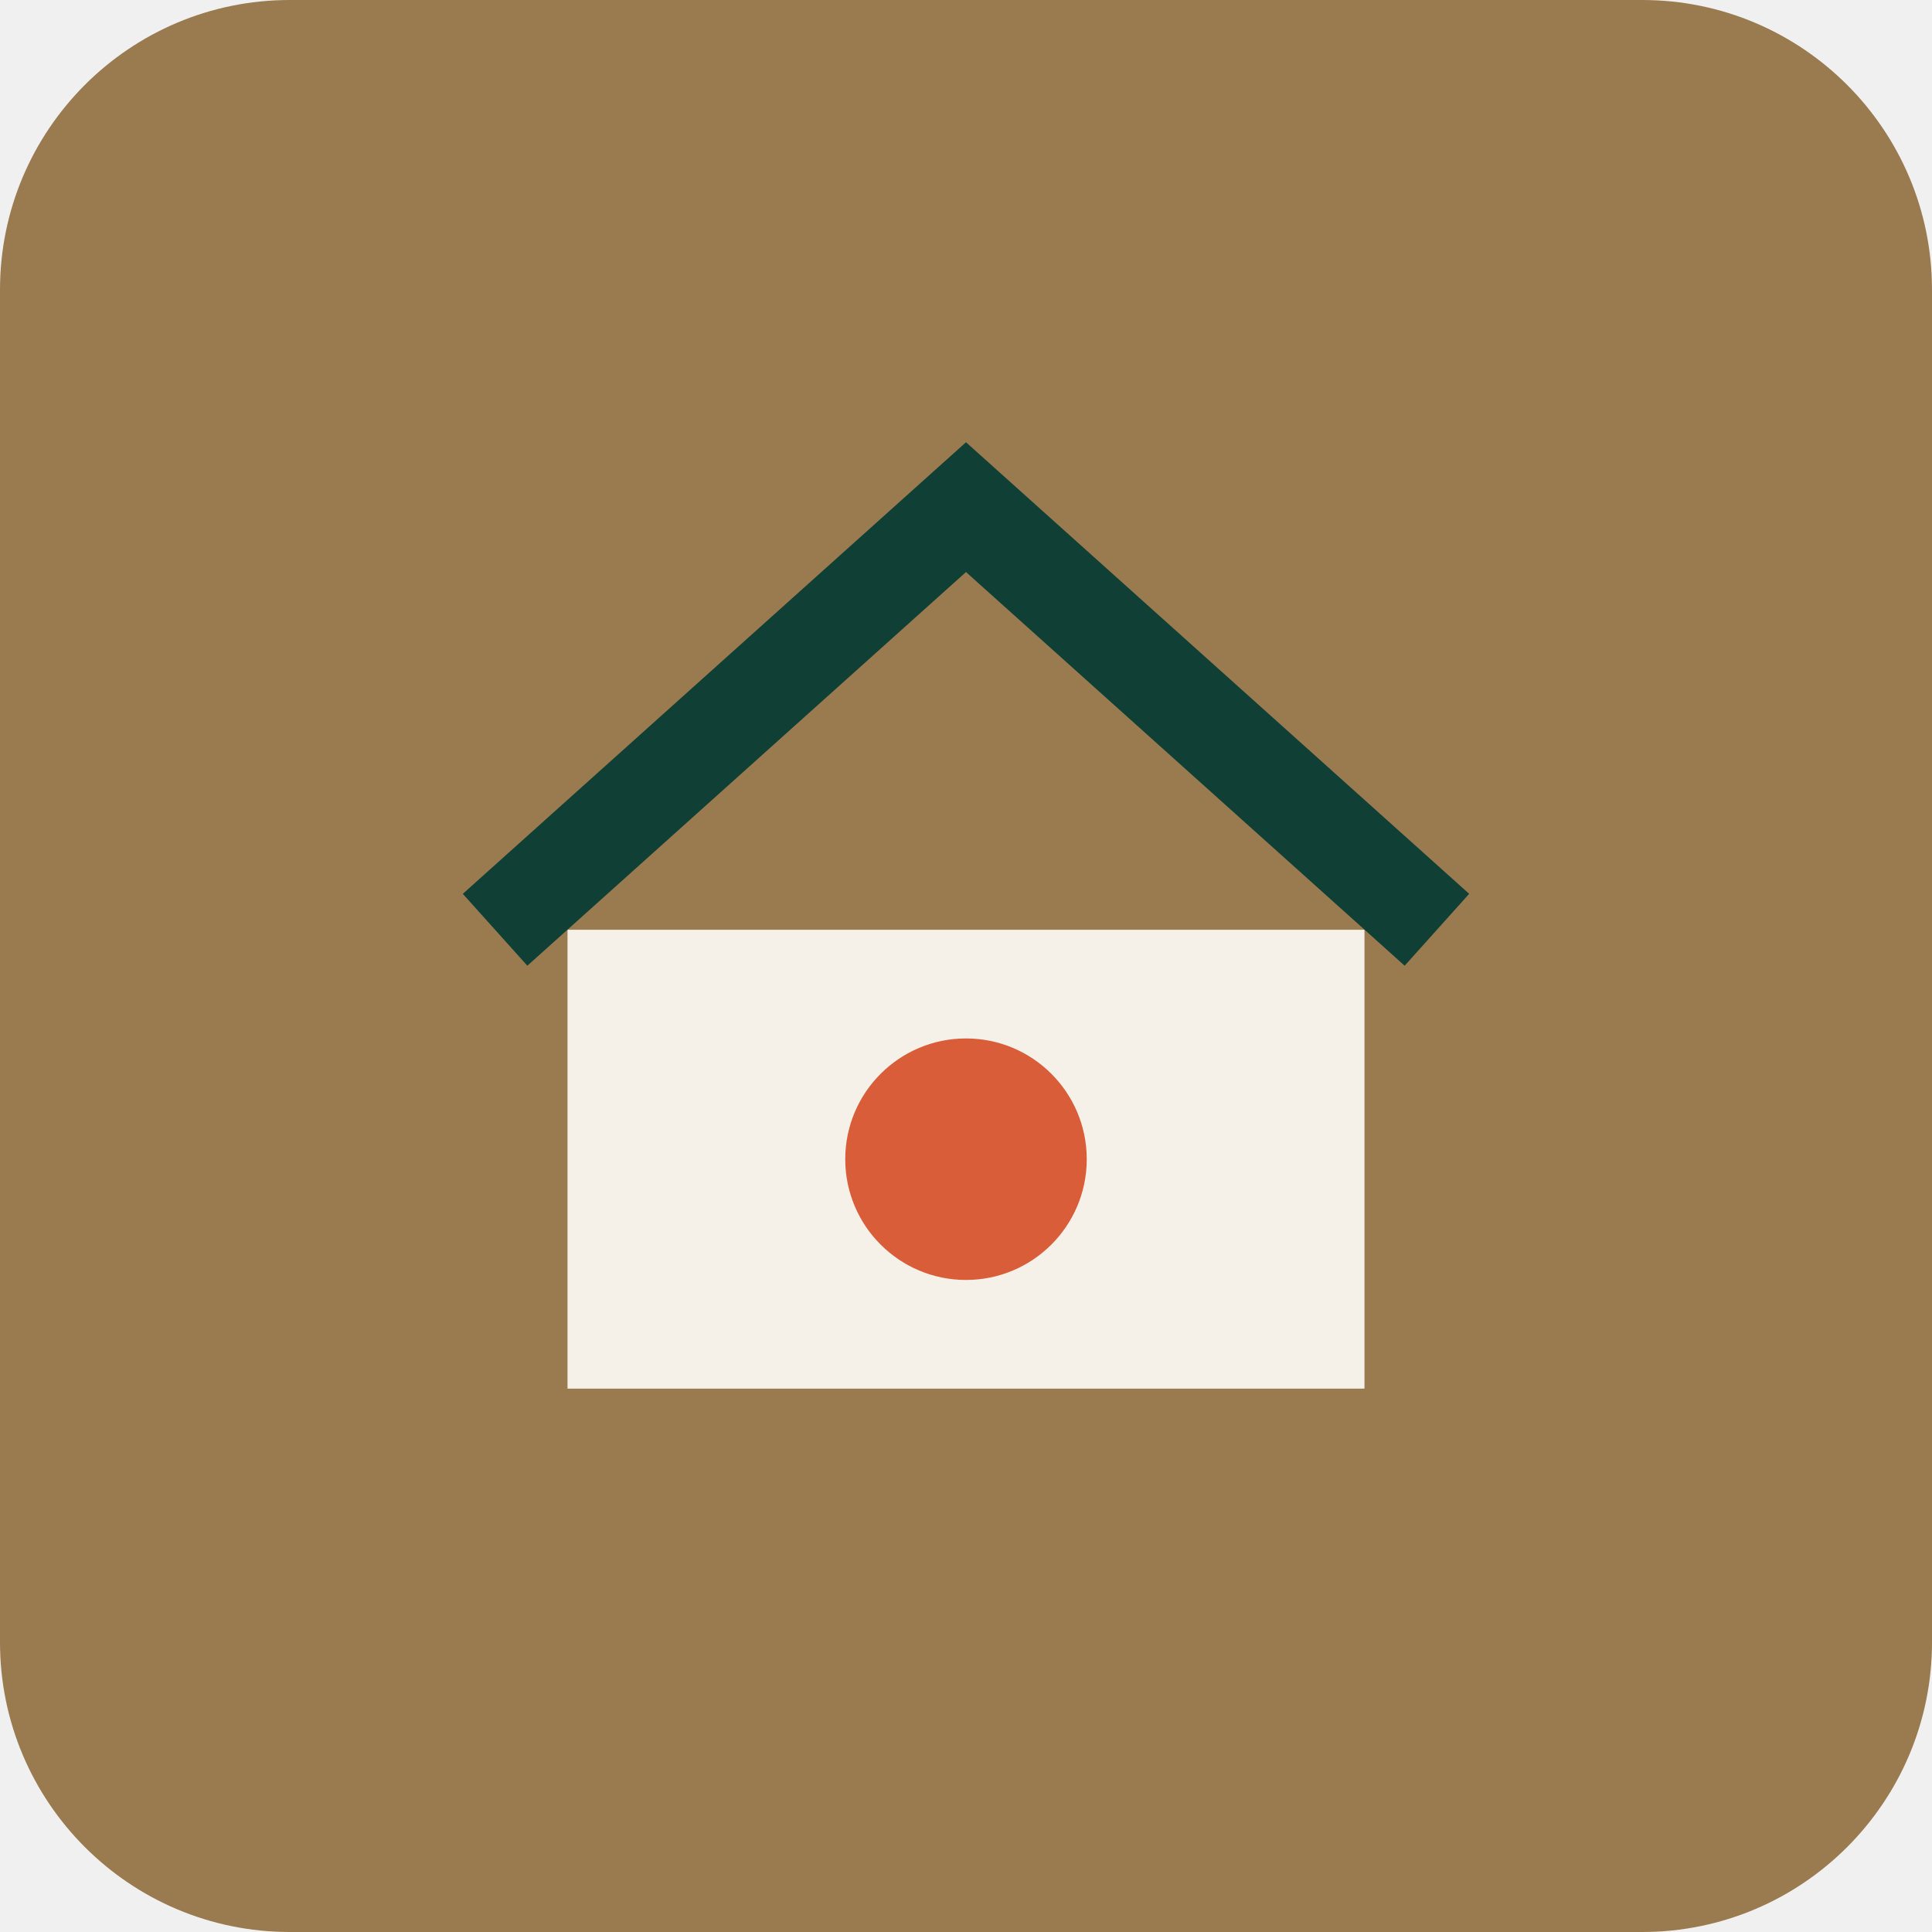
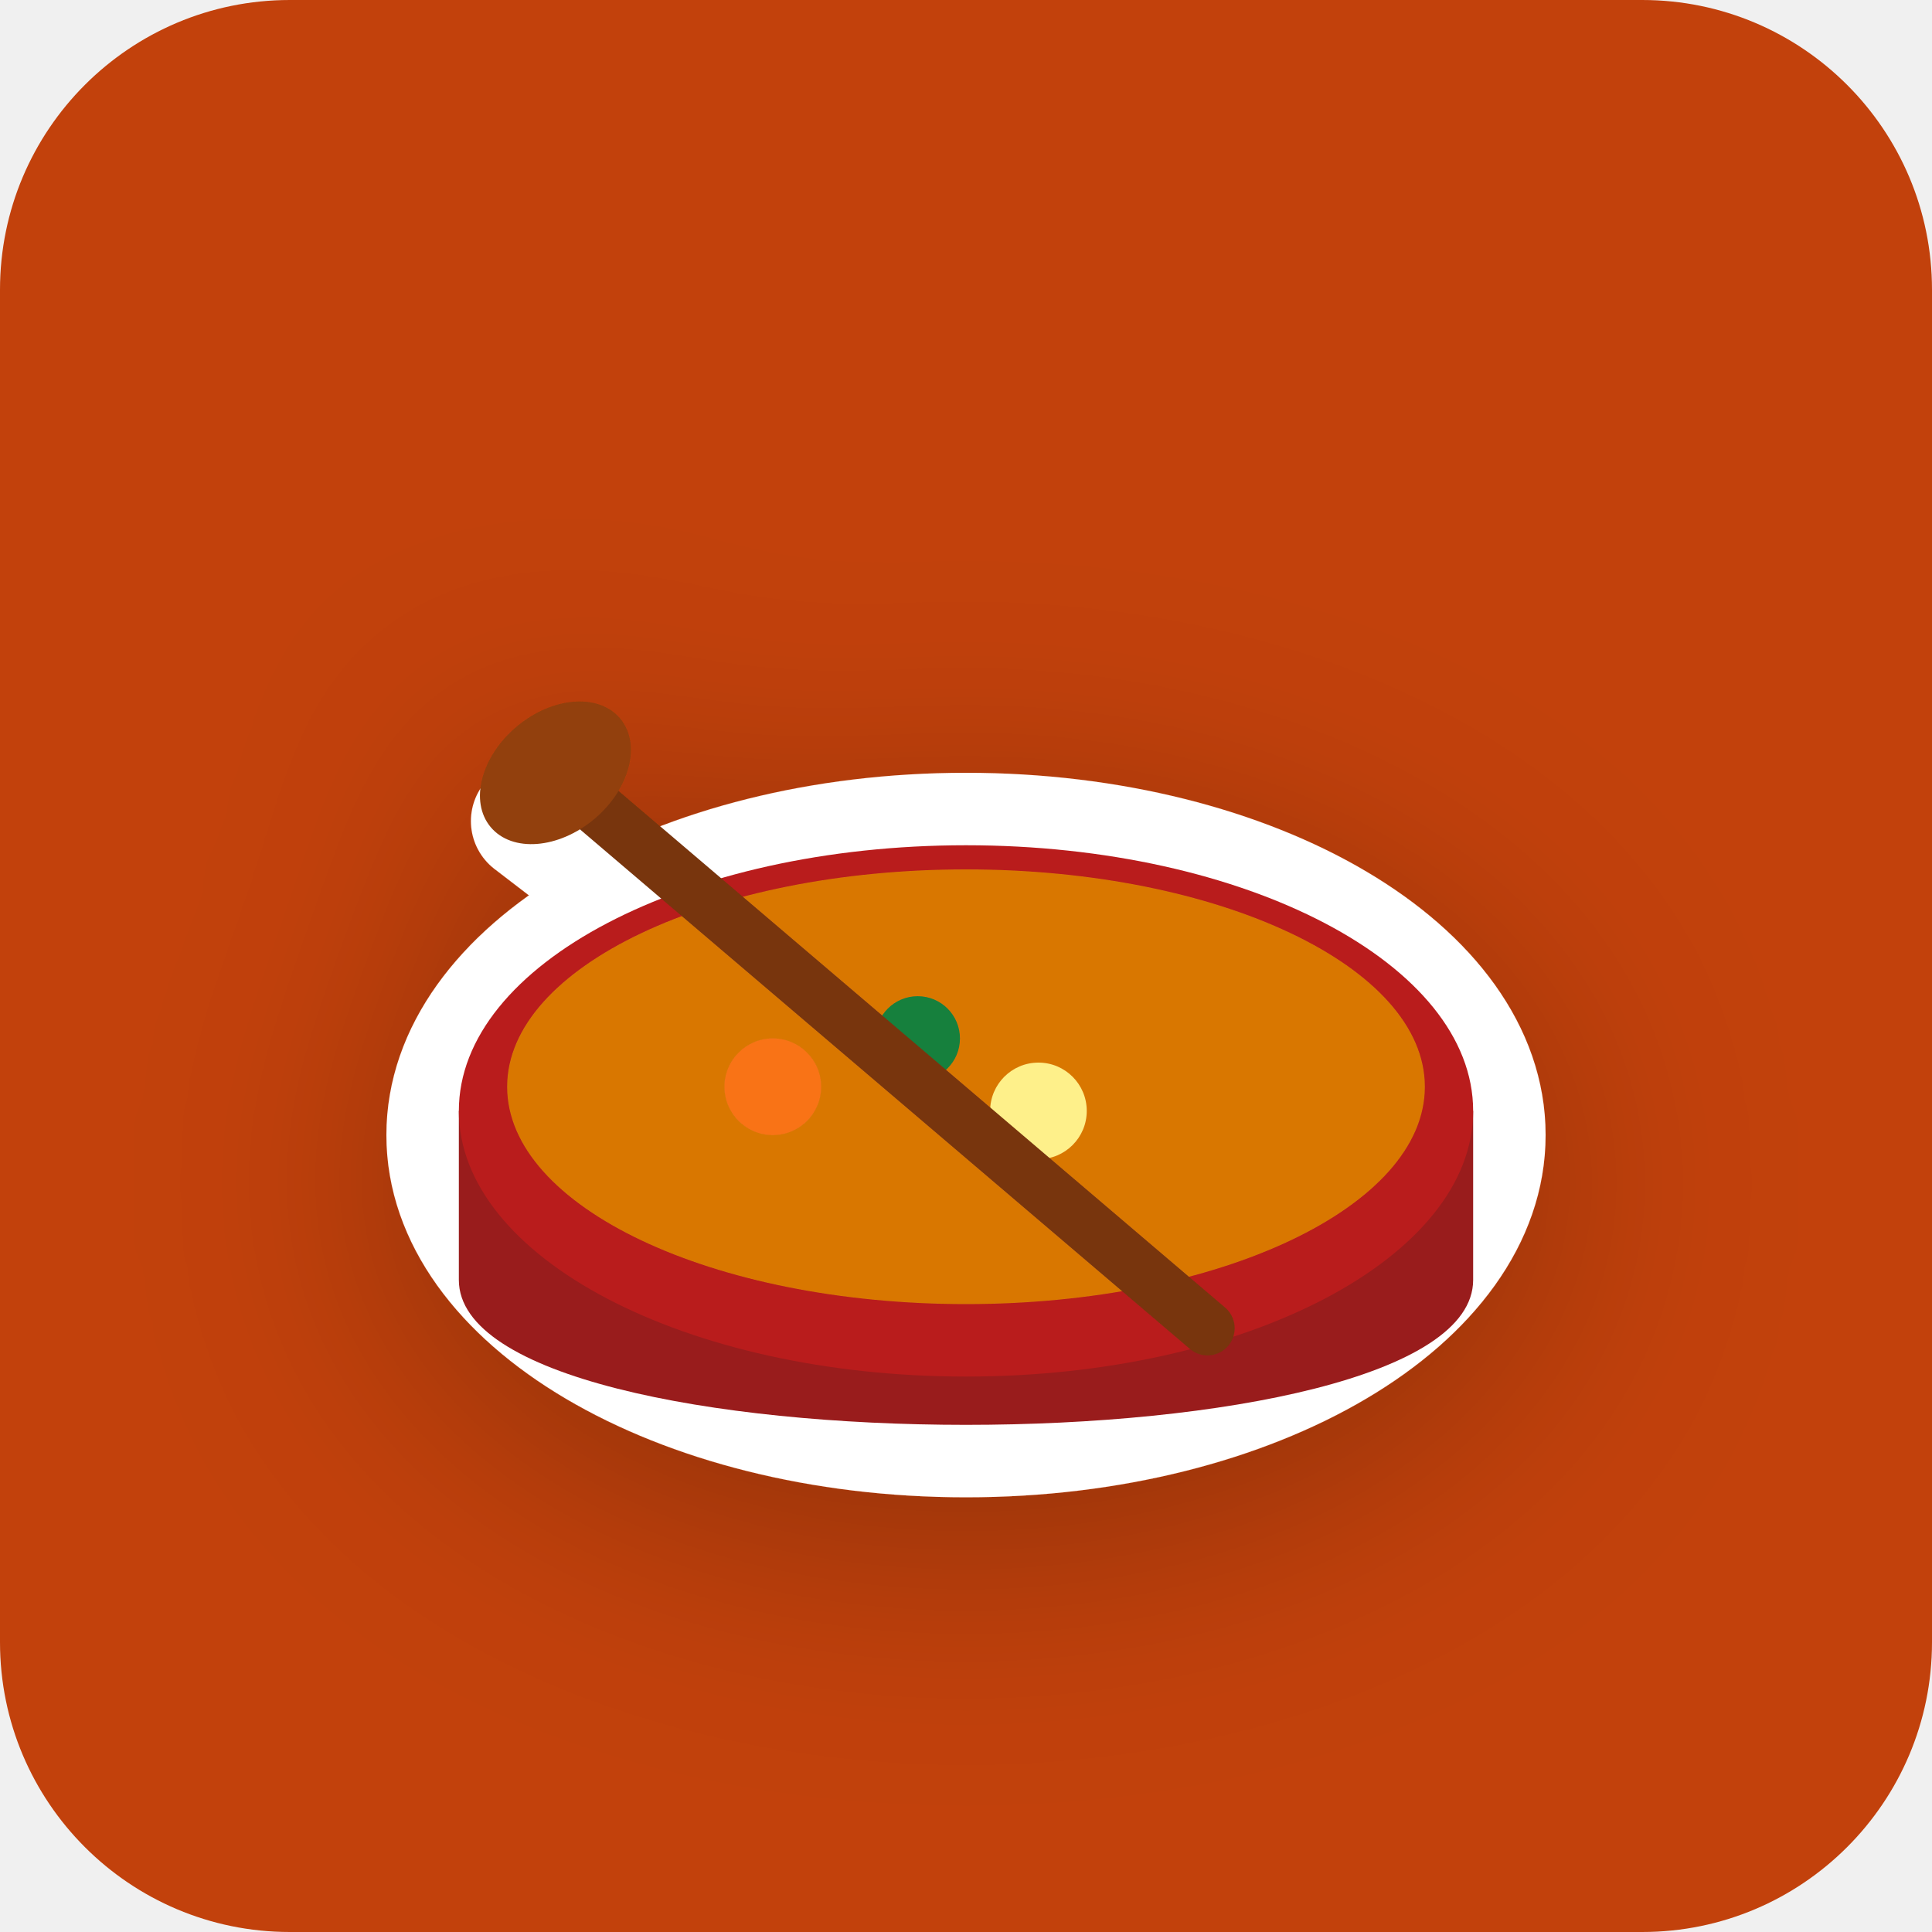
<svg xmlns="http://www.w3.org/2000/svg" viewBox="0 0 160 160" role="img" data-cuisine="casera">
-   <rect width="160" height="160" rx="24" fill="#9A7B4F" />
-   <path d="M47 77h66v38H47z" fill="#F5F1E8" />
-   <path d="m41 77 39-35 39 35" fill="none" stroke="#103F36" stroke-width="8" />
-   <circle cx="80" cy="96" r="10" fill="#D95D39" />
+   <defs>
+ 
+ </defs>
+   <rect width="160" height="160" rx="24" fill="#C2410C" />
+   <g filter="drop-shadow(0 4px 10px rgba(0,0,0,0.25))">
+     <ellipse cx="80" cy="94" rx="44" ry="26" fill="#FFFFFF" stroke="#FFFFFF" stroke-width="8" />
+     <path d="M44 68 L104 114" stroke="#FFFFFF" stroke-width="10" stroke-linecap="round" />
+     <path d="M38 92 L38 106 C38 122 122 122 122 106 L122 92 Z" fill="#991B1B" />
+     <ellipse cx="80" cy="92" rx="42" ry="22" fill="#B91C1C" />
+     <ellipse cx="80" cy="90" rx="38" ry="18" fill="#D97706" />
+     <circle cx="64" cy="90" r="4" fill="#F97316" />
+     <circle cx="76" cy="86" r="3.5" fill="#15803D" />
+     <circle cx="86" cy="92" r="4" fill="#FEF08A" />
+     <path d="M46 64 L100 110" stroke="#78350F" stroke-width="4.5" stroke-linecap="round" />
+     <ellipse cx="46" cy="64" rx="7" ry="5" fill="#92400E" transform="rotate(-40 46 64)" />
+   </g>
</svg>
